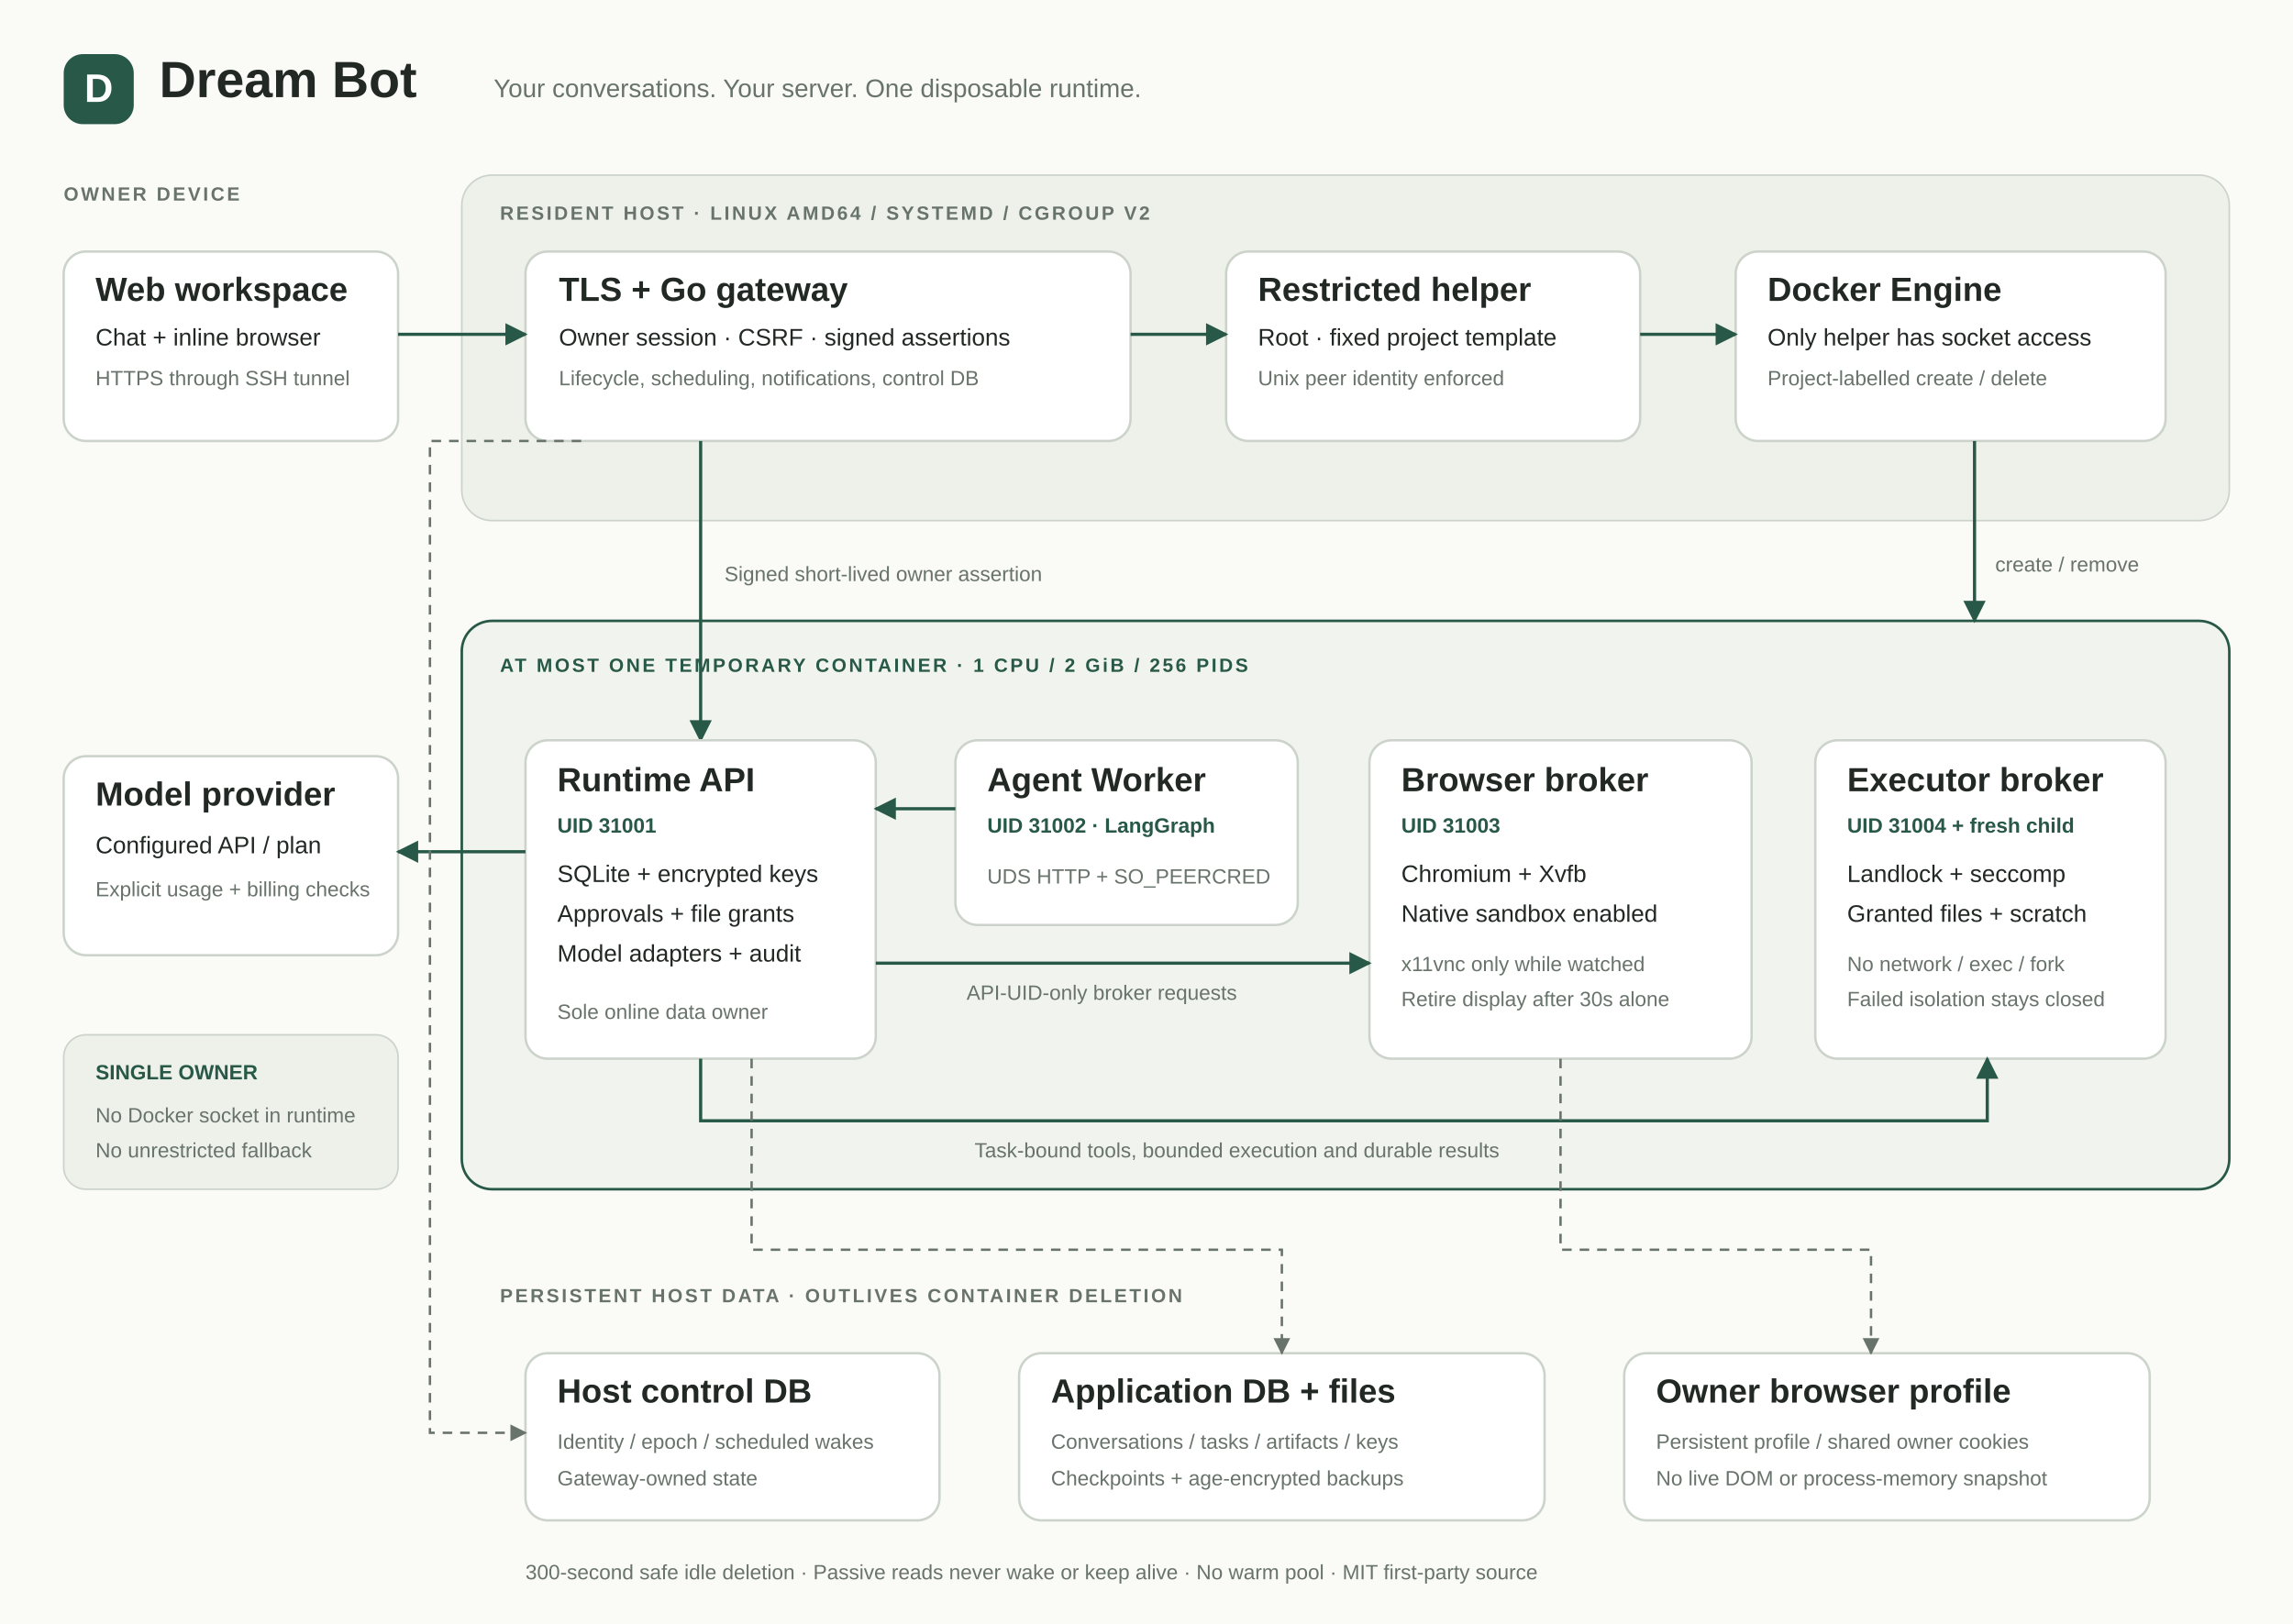
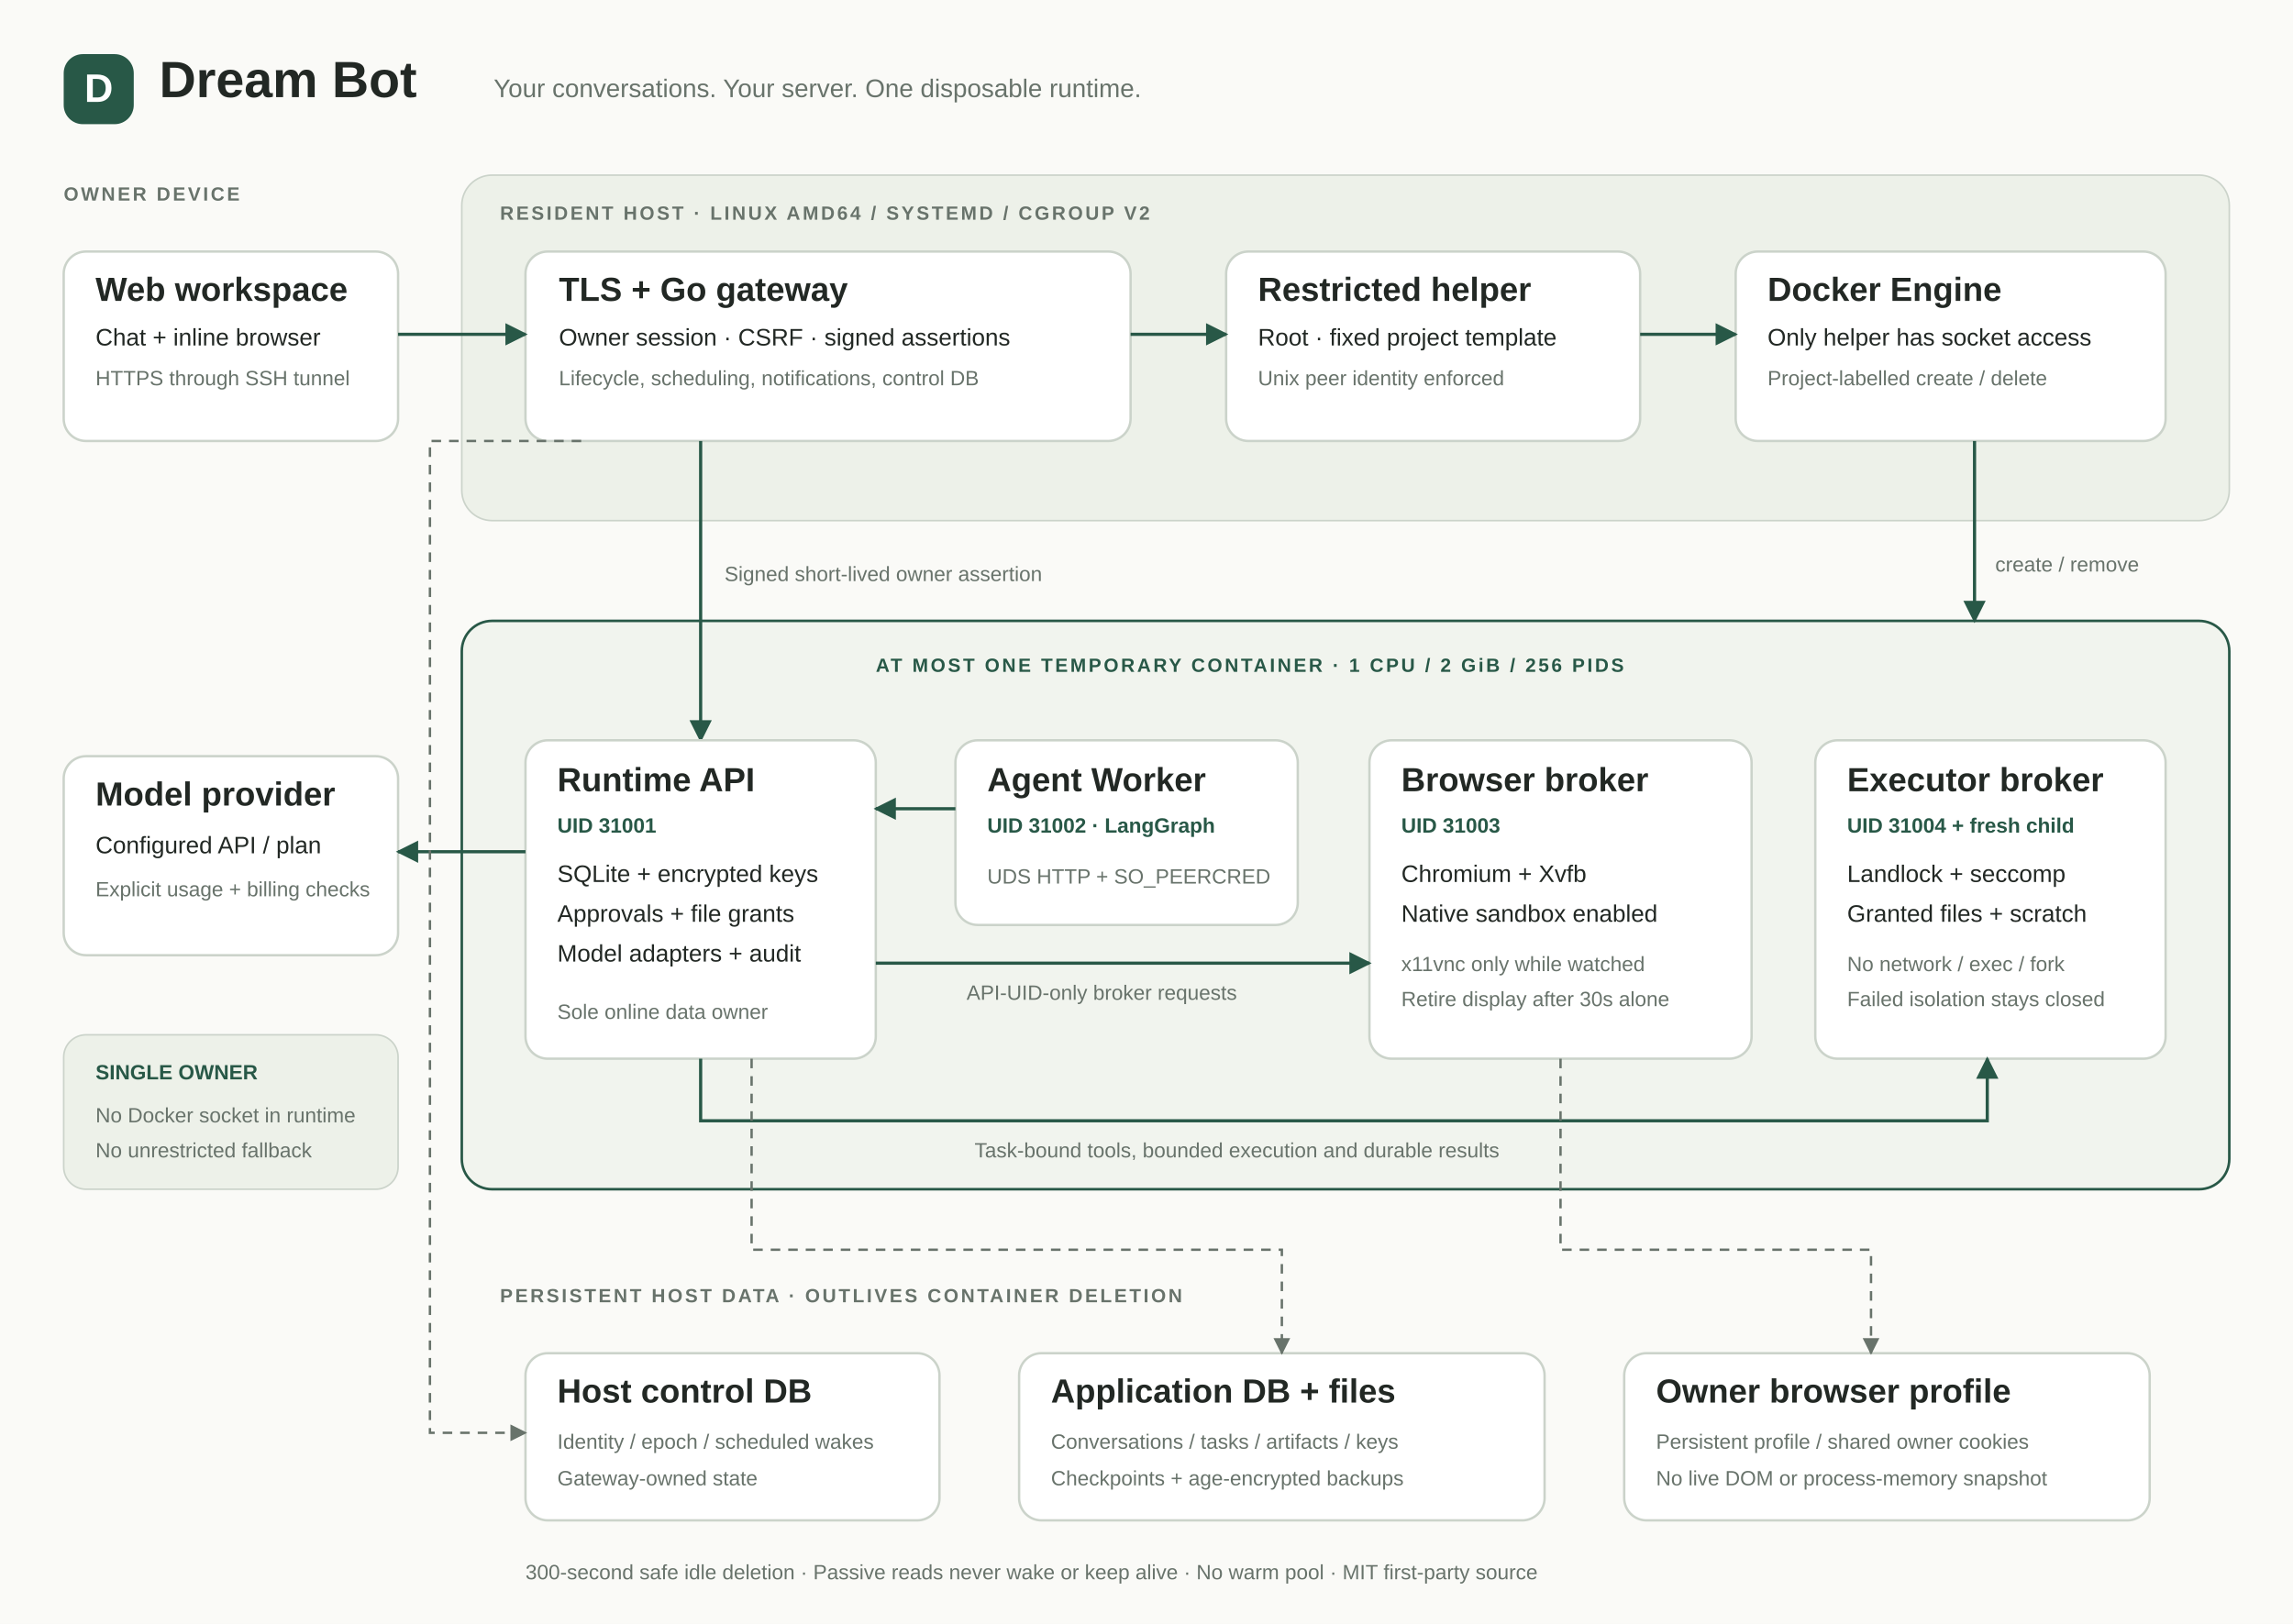
<svg xmlns="http://www.w3.org/2000/svg" width="1440" height="1020" viewBox="0 0 1440 1020" role="img" aria-labelledby="title description">
  <defs>
    <marker id="arrow" viewBox="0 0 10 10" refX="9" refY="5" markerWidth="7" markerHeight="7" orient="auto-start-reverse">
      <path d="M0 0L10 5L0 10z" fill="#285847" />
    </marker>
    <marker id="soft-arrow" viewBox="0 0 10 10" refX="9" refY="5" markerWidth="7" markerHeight="7" orient="auto-start-reverse">
      <path d="M0 0L10 5L0 10z" fill="#68736b" />
    </marker>
    <style>
      text{font-family:Arial,Helvetica,sans-serif;fill:#222824} .title{font-size:32px;font-weight:700} .subtitle{font-size:16px;fill:#68736b} .label{font-size:12px;letter-spacing:1.5px;fill:#68736b;font-weight:700} .heading{font-size:21px;font-weight:700} .body{font-size:15px} .small{font-size:13px;fill:#68736b} .uid{font-size:13px;fill:#285847;font-weight:700} .box{fill:#fff;stroke:#cbd3ca;stroke-width:1.5} .line{fill:none;stroke:#285847;stroke-width:2;marker-end:url(#arrow)} .persist{fill:none;stroke:#68736b;stroke-width:1.5;stroke-dasharray:6 5;marker-end:url(#soft-arrow)}
    </style>
  </defs>
  <rect width="1440" height="1020" fill="#fafaf7" />
  <rect x="40" y="34" width="44" height="44" rx="12" fill="#285847" />
  <text x="53" y="64" style="fill:#fff;font-size:25px;font-weight:700">D</text>
  <text x="100" y="61" class="title">Dream Bot</text>
  <text x="310" y="61" class="subtitle">Your conversations. Your server. One disposable runtime.</text>
  <text x="40" y="126" class="label">OWNER DEVICE</text>
  <rect x="40" y="158" width="210" height="119" rx="14" class="box" />
  <text x="60" y="189" class="heading">Web workspace</text>
  <text x="60" y="217" class="body">Chat + inline browser</text>
  <text x="60" y="242" class="small">HTTPS through SSH tunnel</text>
  <rect x="290" y="110" width="1110" height="217" rx="19" fill="#edf1e9" stroke="#cbd3ca" />
  <text x="314" y="138" class="label">RESIDENT HOST · LINUX AMD64 / SYSTEMD / CGROUP V2</text>
  <rect x="330" y="158" width="380" height="119" rx="14" class="box" />
  <text x="351" y="189" class="heading">TLS + Go gateway</text>
  <text x="351" y="217" class="body">Owner session · CSRF · signed assertions</text>
  <text x="351" y="242" class="small">Lifecycle, scheduling, notifications, control DB</text>
  <rect x="770" y="158" width="260" height="119" rx="14" class="box" />
  <text x="790" y="189" class="heading">Restricted helper</text>
  <text x="790" y="217" class="body">Root · fixed project template</text>
  <text x="790" y="242" class="small">Unix peer identity enforced</text>
  <rect x="1090" y="158" width="270" height="119" rx="14" class="box" />
  <text x="1110" y="189" class="heading">Docker Engine</text>
  <text x="1110" y="217" class="body">Only helper has socket access</text>
  <text x="1110" y="242" class="small">Project-labelled create / delete</text>
  <path d="M250 210H330" class="line" />
  <path d="M710 210H770" class="line" />
  <path d="M1030 210H1090" class="line" />
  <rect x="290" y="390" width="1110" height="357" rx="19" fill="#f1f4ee" stroke="#285847" stroke-width="1.6" />
  <text x="455" y="365" class="small">Signed short-lived owner assertion</text>
  <path d="M440 277V465" class="line" />
  <path d="M1240 277V390" class="line" />
  <text x="1253" y="359" class="small">create / remove</text>
-   <text x="314" y="422" class="label" style="fill:#285847">AT MOST ONE TEMPORARY CONTAINER · 1 CPU / 2 GiB / 256 PIDS</text>
+   <text x="550" y="422" class="label" style="fill:#285847">AT MOST ONE TEMPORARY CONTAINER · 1 CPU / 2 GiB / 256 PIDS</text>
  <rect x="330" y="465" width="220" height="200" rx="14" class="box" />
  <text x="350" y="497" class="heading">Runtime API</text>
  <text x="350" y="523" class="uid">UID 31001</text>
  <text x="350" y="554" class="body">SQLite + encrypted keys</text>
  <text x="350" y="579" class="body">Approvals + file grants</text>
  <text x="350" y="604" class="body">Model adapters + audit</text>
  <text x="350" y="640" class="small">Sole online data owner</text>
  <rect x="600" y="465" width="215" height="116" rx="14" class="box" />
  <text x="620" y="497" class="heading">Agent Worker</text>
  <text x="620" y="523" class="uid">UID 31002 · LangGraph</text>
  <text x="620" y="555" class="small">UDS HTTP + SO_PEERCRED</text>
  <path d="M600 508H550" class="line" />
  <rect x="860" y="465" width="240" height="200" rx="14" class="box" />
  <text x="880" y="497" class="heading">Browser broker</text>
  <text x="880" y="523" class="uid">UID 31003</text>
  <text x="880" y="554" class="body">Chromium + Xvfb</text>
  <text x="880" y="579" class="body">Native sandbox enabled</text>
  <text x="880" y="610" class="small">x11vnc only while watched</text>
  <text x="880" y="632" class="small">Retire display after 30s alone</text>
  <path d="M550 605H860" class="line" />
  <text x="607" y="628" class="small">API-UID-only broker requests</text>
  <rect x="1140" y="465" width="220" height="200" rx="14" class="box" />
  <text x="1160" y="497" class="heading">Executor broker</text>
  <text x="1160" y="523" class="uid">UID 31004 + fresh child</text>
  <text x="1160" y="554" class="body">Landlock + seccomp</text>
  <text x="1160" y="579" class="body">Granted files + scratch</text>
  <text x="1160" y="610" class="small">No network / exec / fork</text>
  <text x="1160" y="632" class="small">Failed isolation stays closed</text>
  <path d="M440 665V704H1248V665" class="line" />
  <text x="612" y="727" class="small">Task-bound tools, bounded execution and durable results</text>
  <rect x="40" y="475" width="210" height="125" rx="14" class="box" />
  <text x="60" y="506" class="heading">Model provider</text>
  <text x="60" y="536" class="body">Configured API / plan</text>
  <text x="60" y="563" class="small">Explicit usage + billing checks</text>
  <path d="M330 535H250" class="line" />
  <rect x="40" y="650" width="210" height="97" rx="14" fill="#edf1e9" stroke="#cbd3ca" />
  <text x="60" y="678" class="uid">SINGLE OWNER</text>
  <text x="60" y="705" class="small">No Docker socket in runtime</text>
  <text x="60" y="727" class="small">No unrestricted fallback</text>
  <text x="314" y="818" class="label">PERSISTENT HOST DATA · OUTLIVES CONTAINER DELETION</text>
  <rect x="330" y="850" width="260" height="105" rx="14" class="box" />
  <text x="350" y="881" class="heading">Host control DB</text>
  <text x="350" y="910" class="small">Identity / epoch / scheduled wakes</text>
  <text x="350" y="933" class="small">Gateway-owned state</text>
  <rect x="640" y="850" width="330" height="105" rx="14" class="box" />
  <text x="660" y="881" class="heading">Application DB + files</text>
  <text x="660" y="910" class="small">Conversations / tasks / artifacts / keys</text>
  <text x="660" y="933" class="small">Checkpoints + age-encrypted backups</text>
  <rect x="1020" y="850" width="330" height="105" rx="14" class="box" />
  <text x="1040" y="881" class="heading">Owner browser profile</text>
  <text x="1040" y="910" class="small">Persistent profile / shared owner cookies</text>
  <text x="1040" y="933" class="small">No live DOM or process-memory snapshot</text>
  <path d="M365 277H270V900H330" class="persist" />
  <path d="M472 665V785H805V850" class="persist" />
  <path d="M980 665V785H1175V850" class="persist" />
  <text x="330" y="992" class="small">300-second safe idle deletion · Passive reads never wake or keep alive · No warm pool · MIT first-party source</text>
</svg>
